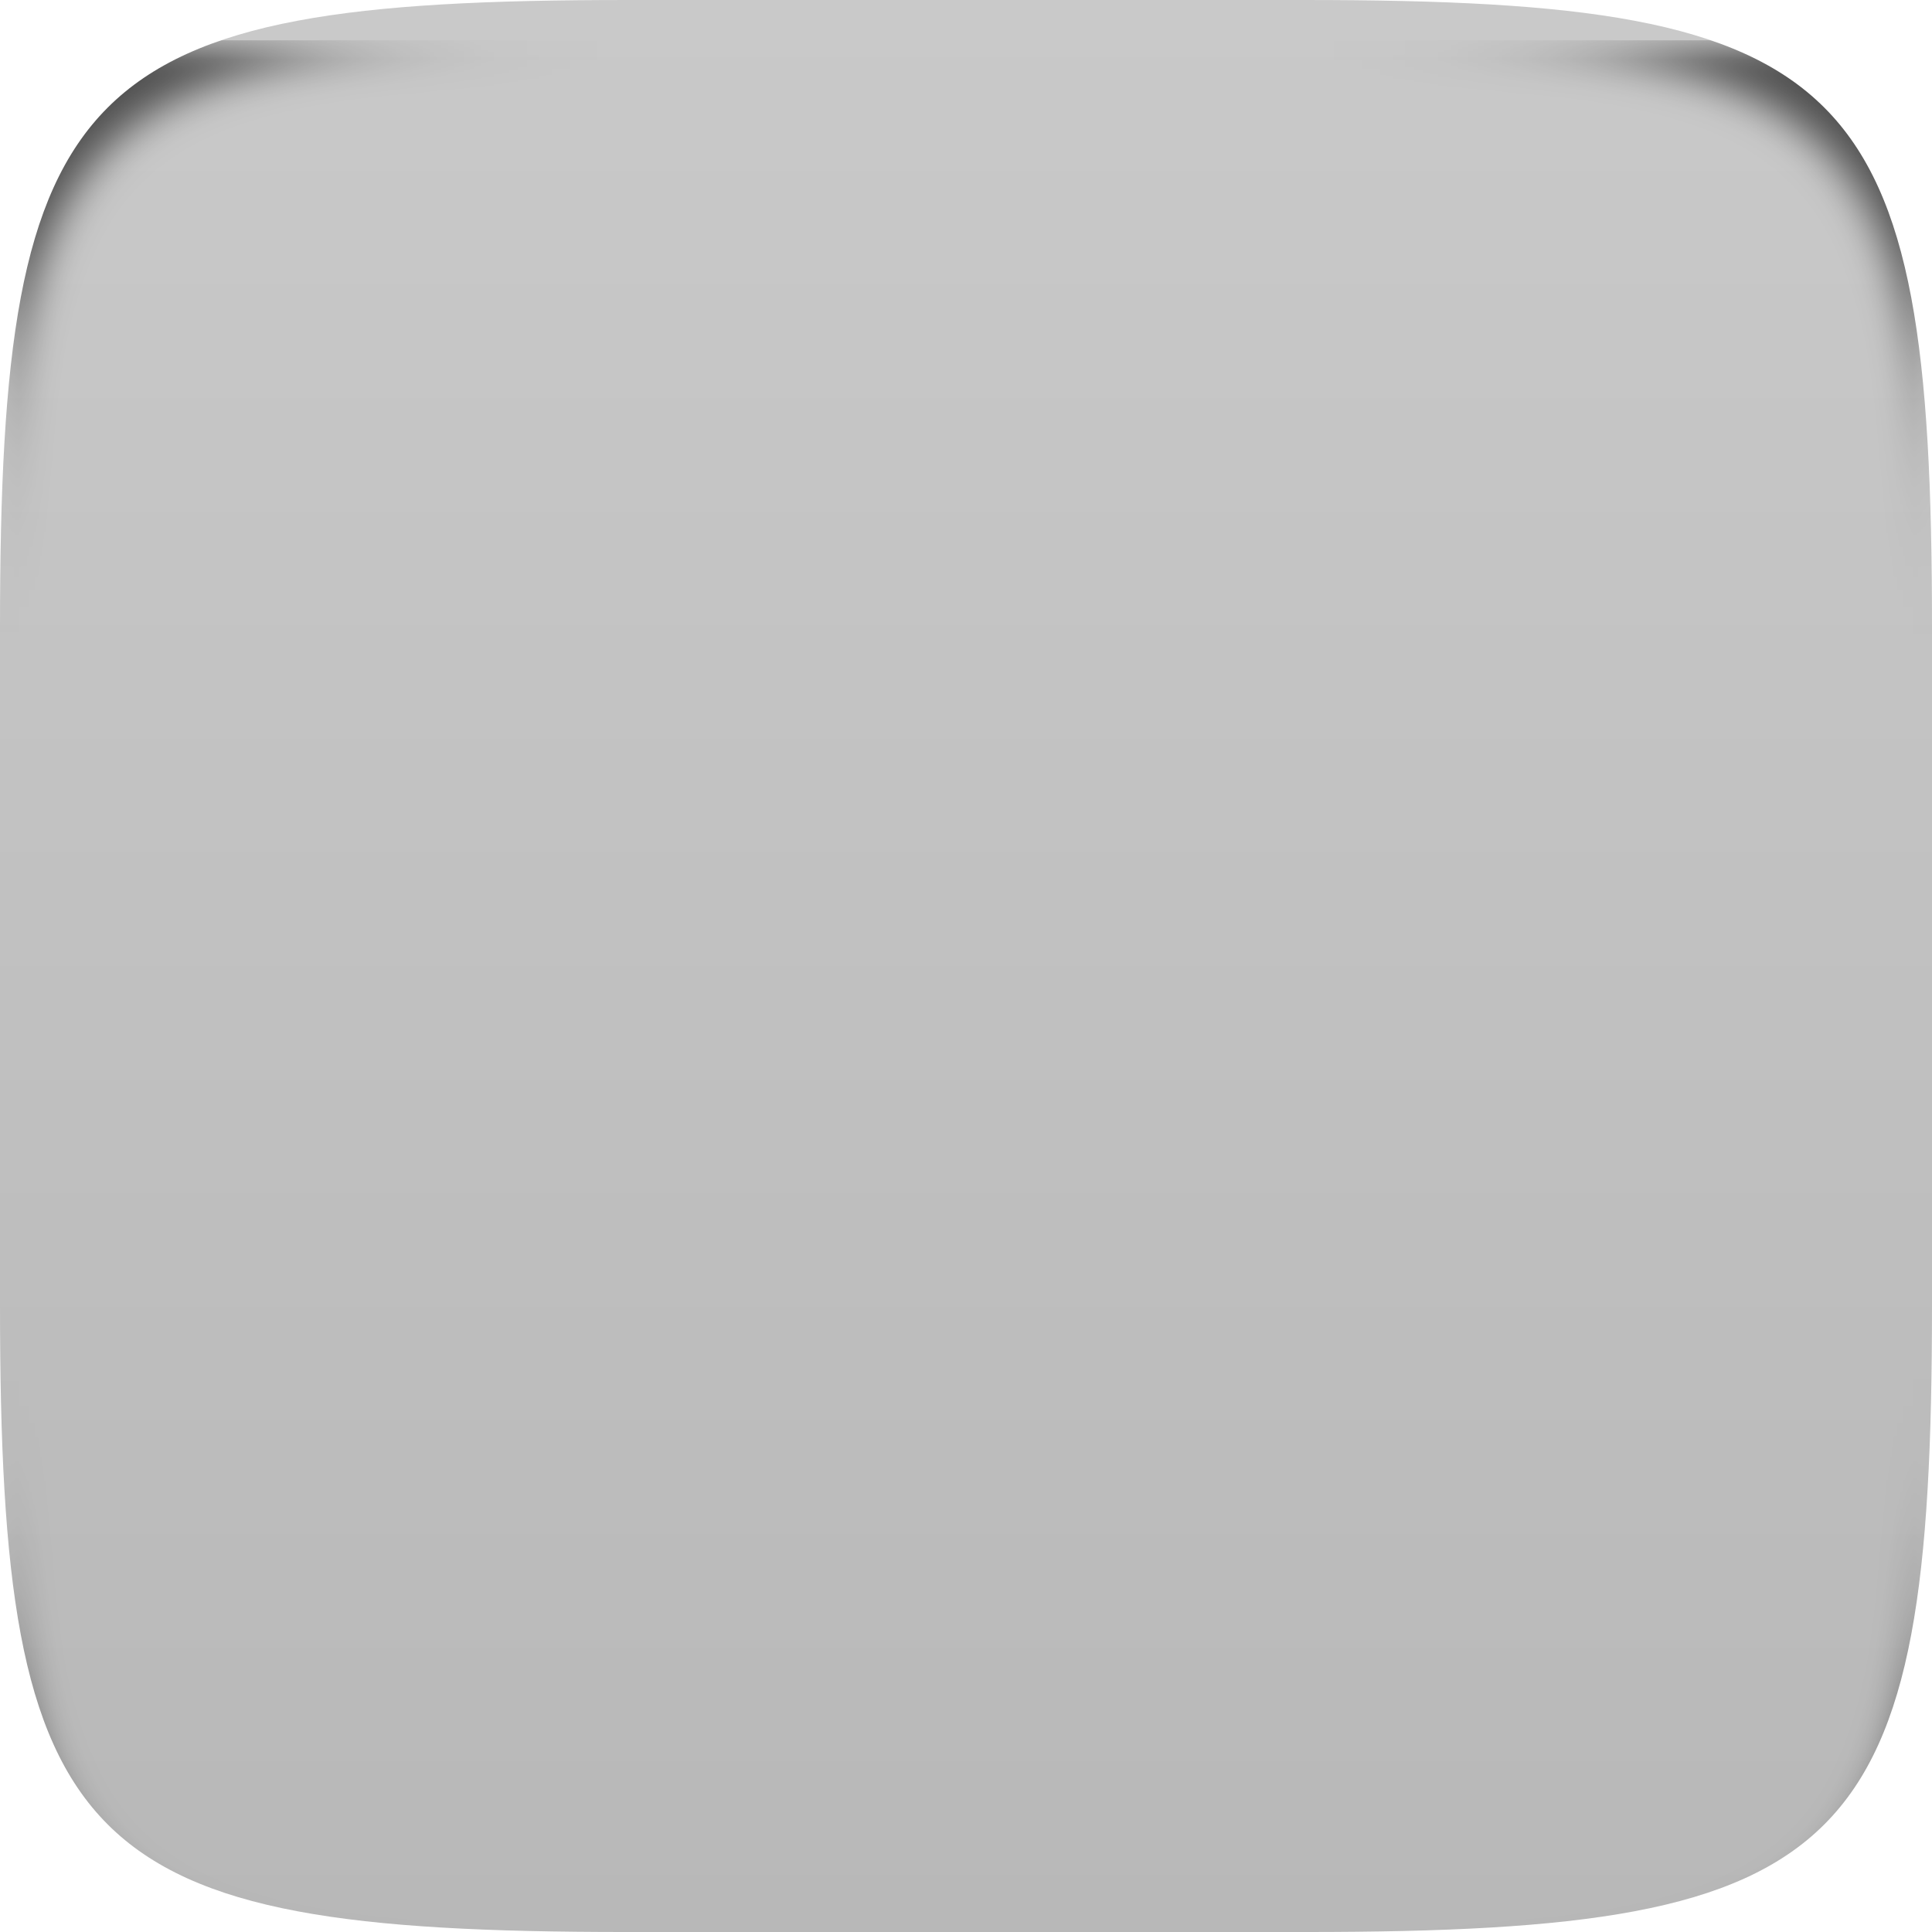
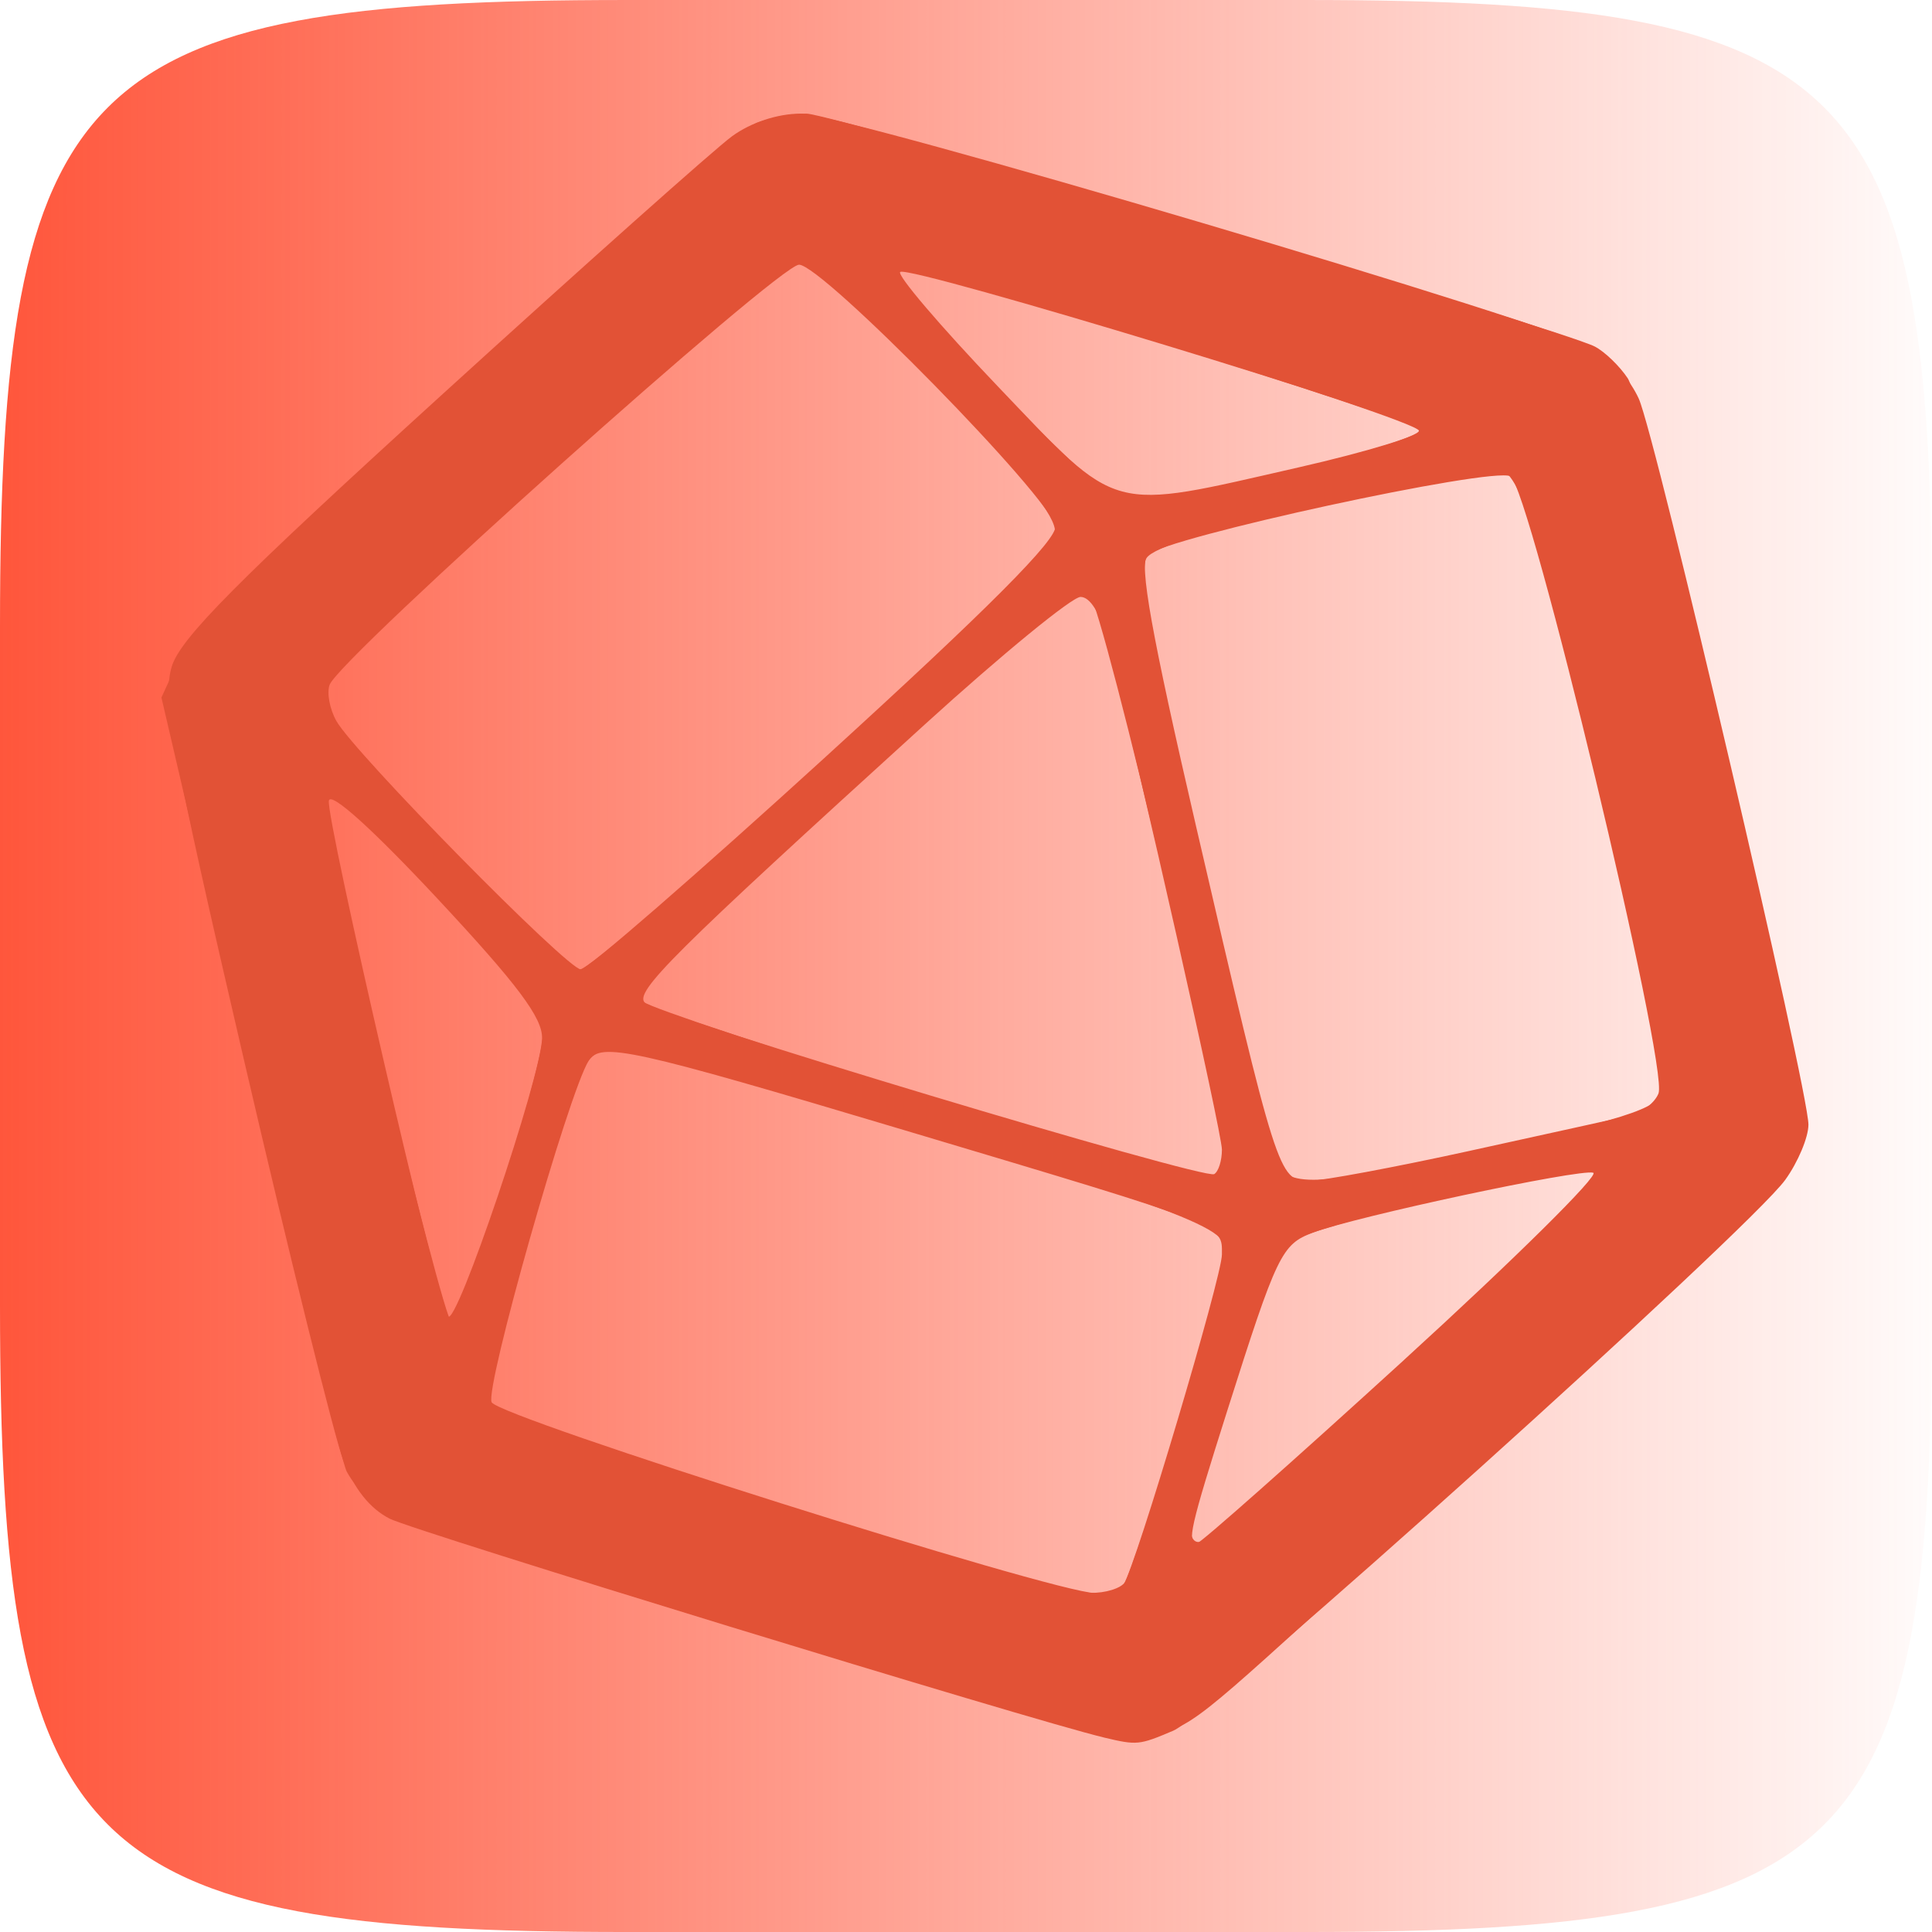
<svg xmlns="http://www.w3.org/2000/svg" xmlns:xlink="http://www.w3.org/1999/xlink" width="96" height="96" id="svg6517" version="1.1">
  <defs id="defs6519">
-     <linearGradient xlink:href="#Background" id="linearGradient6461" gradientUnits="userSpaceOnUse" x1="0" y1="970.295" x2="144" y2="970.295" gradientTransform="matrix(0,-0.6666667,0.6660448,0,-866.2599,731.2908)" />
+     <linearGradient id="linearGradient4864">
+       <stop style="stop-color:#ff5237;stop-opacity:1;" offset="0" id="stop4866" />
+       <stop style="stop-color:#ff5237;stop-opacity:0;" offset="1" id="stop4868" />
+     </linearGradient>
    <linearGradient id="Background">
      <stop id="stop4178" offset="0" style="stop-color:#b8b8b8;stop-opacity:1" />
      <stop id="stop4180" offset="1" style="stop-color:#c9c9c9;stop-opacity:1" />
    </linearGradient>
    <filter style="color-interpolation-filters:sRGB;" id="filter1121">
      <feFlood flood-opacity="0.6" flood-color="rgb(0,0,0)" result="flood" id="feFlood1123" />
      <feComposite in="flood" in2="SourceGraphic" operator="out" result="composite1" id="feComposite1125" />
      <feGaussianBlur in="composite1" stdDeviation="1" result="blur" id="feGaussianBlur1127" />
      <feOffset dx="0" dy="2" result="offset" id="feOffset1129" />
      <feComposite in="offset" in2="SourceGraphic" operator="atop" result="composite2" id="feComposite1131" />
    </filter>
    <filter style="color-interpolation-filters:sRGB;" id="filter950">
      <feFlood flood-opacity="0.25" flood-color="rgb(0,0,0)" result="flood" id="feFlood952" />
      <feComposite in="flood" in2="SourceGraphic" operator="in" result="composite1" id="feComposite954" />
      <feGaussianBlur in="composite1" stdDeviation="1" result="blur" id="feGaussianBlur956" />
      <feOffset dx="0" dy="1" result="offset" id="feOffset958" />
      <feComposite in="SourceGraphic" in2="offset" operator="over" result="composite2" id="feComposite960" />
    </filter>
    <clipPath clipPathUnits="userSpaceOnUse" id="clipPath873">
      <g transform="matrix(0,-0.6666667,0.6660448,0,-258.2599,677)" id="g875" style="fill:#ff00ff;fill-opacity:1;stroke:none;display:inline">
        <path style="fill:#ff00ff;fill-opacity:1;stroke:none;display:inline" d="m 46.703,898.228 50.595,0 C 138.162,898.228 144,904.065 144,944.926 l 0,50.738 c 0,40.861 -5.838,46.698 -46.703,46.698 l -50.595,0 C 5.838,1042.362 0,1036.525 0,995.664 L 0,944.926 C 0,904.065 5.838,898.228 46.703,898.228 Z" id="path877" />
      </g>
    </clipPath>
    <filter id="filter891">
      <feGaussianBlur stdDeviation="0.72" id="feGaussianBlur893" />
    </filter>
+     <linearGradient xlink:href="#linearGradient4864" id="linearGradient4870" x1="-270.419" y1="683.291" x2="-169.581" y2="683.291" gradientUnits="userSpaceOnUse" />
  </defs>
  <g id="layer1" transform="translate(268,-635.2908)" style="display:inline">
-     <path style="fill:url(#linearGradient6461);fill-opacity:1;stroke:none;display:inline;filter:url(#filter1121)" d="m -268,700.156 0,-33.73 c 0,-27.243 3.888,-31.135 31.103,-31.135 l 33.794,0 c 27.215,0 31.103,3.892 31.103,31.135 l 0,33.73 c 0,27.243 -3.888,31.135 -31.103,31.135 l -33.794,0 C -264.112,731.291 -268,727.399 -268,700.156 Z" id="path6455" />
+     <path style="fill:url(#linearGradient4870);fill-opacity:1;stroke:none;display:inline;" d="m -268,700.156 0,-33.73 c 0,-27.243 3.888,-31.135 31.103,-31.135 l 33.794,0 c 27.215,0 31.103,3.892 31.103,31.135 l 0,33.73 c 0,27.243 -3.888,31.135 -31.103,31.135 l -33.794,0 C -264.112,731.291 -268,727.399 -268,700.156 Z" id="path6455" />
+     <g id="g4266" transform="matrix(1.163026,0,0,1.188136,210.9989,-10.19502)" style="display:inline;fill:#e25236;fill-opacity:1">
+       <path style="fill:#e25236;fill-opacity:1" d="m -364.705,615.937 c -3.026,-0.701 -29.445,-8.624 -30.5,-9.147 -0.845,-0.419 -1.529,-1.258 -1.984,-2.437 -0.382,-0.989 -2.292,-8.525 -4.243,-16.746 -3.078,-12.965 -3.488,-15.146 -3.088,-16.448 0.363,-1.185 2.792,-3.578 11.537,-11.368 6.092,-5.427 11.673,-10.294 12.401,-10.815 0.808,-0.578 1.949,-0.947 2.929,-0.947 1.87,0 32.495,8.88 34.1,9.888 0.596,0.374 1.366,1.286 1.711,2.028 0.718,1.541 7.25,28.901 7.25,30.365 0,0.53 -0.445,1.568 -0.989,2.307 -1.546,2.1 -24.558,22.378 -26.141,23.036 -1.473,0.612 -1.546,0.619 -2.981,0.286 z m 0.857,-6.401 c 0.538,-0.834 4.198,-12.863 4.198,-13.797 0,-1.26 0.346,-1.127 -13.509,-5.18 -11.772,-3.444 -13.033,-3.715 -13.548,-2.917 -0.856,1.327 -4.452,13.724 -4.142,14.281 0.356,0.64 23.944,7.939 25.788,7.979 0.53,0.012 1.075,-0.153 1.213,-0.366 z m 11.978,-9.386 c 4.723,-4.217 8.361,-7.74 8.085,-7.828 -0.556,-0.177 -10.131,1.825 -11.981,2.506 -1.334,0.491 -1.533,0.897 -3.656,7.446 -1.583,4.883 -1.737,5.545 -1.29,5.545 0.141,0 4.12,-3.451 8.843,-7.668 z m -36.827,-13.449 c 0.026,-0.851 -1.038,-2.242 -4.471,-5.845 -2.76,-2.896 -4.557,-4.483 -4.637,-4.095 -0.141,0.682 4.615,20.83 5.091,21.563 0.337,0.519 3.967,-9.984 4.018,-11.623 z m 29.047,4.655 c 0,-0.713 -3.505,-15.928 -4.913,-21.327 -0.29,-1.113 -0.716,-1.789 -1.127,-1.789 -0.363,0 -3.356,2.399 -6.651,5.331 -10.813,9.621 -12.431,11.196 -11.96,11.647 0.57,0.546 23.885,7.41 24.321,7.161 0.181,-0.103 0.33,-0.563 0.33,-1.021 z m 10.613,0.044 c 3.229,-0.693 6.295,-1.355 6.812,-1.47 0.517,-0.115 1.069,-0.531 1.227,-0.925 0.443,-1.107 -5.51,-25.391 -6.327,-25.81 -0.788,-0.404 -14.741,2.558 -15.507,3.292 -0.367,0.352 0.169,3.28 2.072,11.324 3.453,14.594 3.536,14.85 4.816,14.85 0.569,0 3.677,-0.567 6.906,-1.26 z m -27.552,-16.465 c 6.998,-6.244 9.916,-9.112 9.821,-9.653 -0.209,-1.196 -9.961,-10.936 -10.949,-10.936 -0.859,0 -19.589,16.405 -20.053,17.563 -0.132,0.329 -0.004,1.012 0.285,1.518 0.762,1.334 9.871,10.393 10.45,10.393 0.27,0 4.97,-3.998 10.446,-8.884 z m 20.236,-12.117 c 2.901,-0.648 5.239,-1.347 5.196,-1.554 -0.092,-0.437 -21.734,-6.878 -22.234,-6.617 -0.184,0.096 1.687,2.246 4.157,4.778 5.256,5.388 4.655,5.229 12.881,3.393 z" id="path4270" />
+       <path style="fill:#e25236;fill-opacity:1" d="m -380.229,611.405 c -13.818,-4.103 -15.877,-4.91 -16.813,-6.584 -0.212,-0.38 -2.08,-7.819 -4.151,-16.533 l -3.766,-15.842 0.785,-1.669 c 0.559,-1.189 4.073,-4.59 12.214,-11.824 6.286,-5.585 11.887,-10.328 12.447,-10.54 0.56,-0.211 1.511,-0.385 2.114,-0.385 1.1,0 32.241,9.007 33.684,9.743 0.423,0.216 1.055,0.812 1.403,1.325 0.349,0.513 2.249,7.659 4.222,15.88 3.377,14.068 3.553,15.039 2.992,16.5 -0.586,1.529 -1.644,2.52 -20.93,19.605 -5.299,4.694 -5.366,4.737 -7.452,4.705 -1.356,-0.021 -7.314,-1.579 -16.749,-4.38 z m 16.446,-1.971 c 0.173,-0.269 1.262,-3.427 2.419,-7.019 1.541,-4.784 1.991,-6.733 1.683,-7.285 -0.274,-0.491 -2.375,-1.337 -6.02,-2.425 -20.014,-5.974 -20.249,-6.03 -21.076,-4.993 -0.231,0.289 -1.363,3.532 -2.515,7.206 -1.835,5.853 -2.016,6.756 -1.454,7.294 0.741,0.71 23.694,7.63 25.465,7.678 0.651,0.018 1.325,-0.188 1.498,-0.456 z m 11.978,-9.196 c 4.592,-4.053 8.365,-7.511 8.384,-7.684 0.061,-0.55 -1.512,-0.35 -7.259,0.924 -3.077,0.682 -5.864,1.499 -6.195,1.816 -0.578,0.553 -4.089,10.877 -4.093,12.032 -8.8e-4,0.309 0.182,0.498 0.406,0.421 0.224,-0.077 4.164,-3.456 8.757,-7.509 z m -38.646,-7.117 c 0.984,-2.988 1.788,-5.929 1.788,-6.535 0,-0.797 -1.077,-2.237 -3.887,-5.199 -4.061,-4.28 -5.254,-5.38 -5.532,-5.104 -0.283,0.281 5.159,22.271 5.511,22.271 0.182,0 1.136,-2.445 2.119,-5.433 z m 30.907,-0.988 c 0.283,-0.745 -5.169,-23.438 -5.769,-24.013 -0.367,-0.352 -0.978,-0.037 -2.361,1.218 -1.027,0.931 -4.834,4.314 -8.46,7.519 -3.627,3.205 -7.081,6.269 -7.677,6.809 -0.864,0.784 -0.973,1.09 -0.539,1.514 0.472,0.461 22.743,7.336 24.103,7.441 0.276,0.021 0.593,-0.198 0.703,-0.488 z m 10.946,-0.735 c 6.758,-1.452 7.85,-1.835 7.85,-2.757 0,-0.367 -1.294,-6.103 -2.876,-12.746 -2.681,-11.261 -3.352,-13.185 -4.571,-13.117 -0.135,0.008 -3.391,0.718 -7.234,1.579 -4.671,1.046 -7.139,1.795 -7.442,2.259 -0.336,0.514 0.268,3.734 2.329,12.421 1.53,6.45 2.946,12.154 3.145,12.675 0.487,1.271 1.605,1.232 8.799,-0.314 z m -28.081,-16.279 c 5.835,-5.192 9.823,-9.054 9.893,-9.579 0.083,-0.62 -1.325,-2.373 -4.765,-5.933 -5.298,-5.483 -5.813,-5.895 -6.739,-5.389 -0.561,0.306 -15.216,13.21 -18.618,16.392 -1.017,0.951 -1.345,1.563 -1.135,2.115 0.446,1.17 10.257,11.093 10.968,11.093 0.34,0 5.018,-3.914 10.394,-8.699 z m 19.584,-12.054 c 3.219,-0.744 5.857,-1.542 5.863,-1.774 0.011,-0.456 -22.026,-7.107 -22.39,-6.757 -0.332,0.318 8.292,9.108 9.333,9.512 1.194,0.463 0.586,0.546 7.194,-0.981 z" id="path4268" />
+     </g>
  </g>
  <g id="layer3" style="display:inline" />
  <g id="layer2" style="display:none">
    <g style="display:inline" transform="translate(-340,-581)" id="g4394" clip-path="none">
      <g id="g855">
        <g id="g870" clip-path="url(#clipPath873)" style="opacity:0.6;filter:url(#filter891)">
-           <path transform="matrix(1.499999,0,0,1.499999,-29.99979,-237.5428)" d="m 264,552.362 a 12,12 0 1 1 -24,0 A 12,12 0 1 1 264,552.362 Z" id="path844" style="color:#000000;fill:#000000;fill-opacity:1;fill-rule:nonzero;stroke:none;stroke-width:4;marker:none;visibility:visible;display:inline;overflow:visible;enable-background:accumulate" />
+           <path transform="matrix(1.499999,0,0,1.499999,-29.99979,-237.5428)" d="m 264,552.362 a 12,12 0 0 1 -12,12 12,12 0 0 1 -12,-12 12,12 0 0 1 12,-12 12,12 0 0 1 12,12 z" id="path844" style="color:#000000;fill:#000000;fill-opacity:1;fill-rule:nonzero;stroke:none;stroke-width:4;marker:none;visibility:visible;display:inline;overflow:visible;enable-background:accumulate" />
        </g>
        <g id="g862">
-           <path style="color:#000000;fill:#f5f5f5;fill-opacity:1;fill-rule:nonzero;stroke:none;stroke-width:4;marker:none;visibility:visible;display:inline;overflow:visible;enable-background:accumulate" id="path4398" d="m 264,552.362 a 12,12 0 1 1 -24,0 A 12,12 0 1 1 264,552.362 Z" transform="matrix(1.499999,0,0,1.499999,-29.99979,-238.5428)" />
-           <path transform="matrix(1.25,0,0,1.25,33,-100.4527)" d="m 264,552.362 a 12,12 0 1 1 -24,0 A 12,12 0 1 1 264,552.362 Z" id="path4400" style="color:#000000;fill:#dd4814;fill-opacity:1;fill-rule:nonzero;stroke:none;stroke-width:4;marker:none;visibility:visible;display:inline;overflow:visible;enable-background:accumulate" />
-           <path style="color:#000000;fill:#f5f5f5;fill-opacity:1;fill-rule:nonzero;stroke:none;stroke-width:3;marker:none;visibility:visible;display:inline;overflow:visible;enable-background:accumulate" id="path4459" d="m 669.817,595.777 c -0.391,0.226 -3.626,-1.903 -4.076,-1.951 -0.449,-0.047 -4.057,1.363 -4.392,1.061 -0.336,-0.302 0.69,-4.037 0.596,-4.479 -0.094,-0.442 -2.55,-3.437 -2.366,-3.85 0.184,-0.413 4.053,-0.592 4.444,-0.818 0.391,-0.226 2.481,-3.487 2.93,-3.44 0.449,0.047 1.815,3.671 2.151,3.974 0.336,0.302 4.083,1.282 4.177,1.724 0.094,0.442 -2.931,2.861 -3.115,3.274 C 669.982,591.684 670.209,595.551 669.817,595.777 Z" transform="matrix(1.511423,-0.1636638,0.1636638,1.511423,-755.3735,-191.9365)" />
+           <path style="color:#000000;fill:#f5f5f5;fill-opacity:1;fill-rule:nonzero;stroke:none;stroke-width:4;marker:none;visibility:visible;display:inline;overflow:visible;enable-background:accumulate" id="path4398" d="m 264,552.362 a 12,12 0 0 1 -12,12 12,12 0 0 1 -12,-12 12,12 0 0 1 12,-12 12,12 0 0 1 12,12 z" transform="matrix(1.499999,0,0,1.499999,-29.99979,-238.5428)" />
+           <path transform="matrix(1.25,0,0,1.25,33,-100.4527)" d="m 264,552.362 a 12,12 0 0 1 -12,12 12,12 0 0 1 -12,-12 12,12 0 0 1 12,-12 12,12 0 0 1 12,12 z" id="path4400" style="color:#000000;fill:#dd4814;fill-opacity:1;fill-rule:nonzero;stroke:none;stroke-width:4;marker:none;visibility:visible;display:inline;overflow:visible;enable-background:accumulate" />
+           <path style="color:#000000;fill:#f5f5f5;fill-opacity:1;fill-rule:nonzero;stroke:none;stroke-width:3;marker:none;visibility:visible;display:inline;overflow:visible;enable-background:accumulate" id="path4459" d="m 669.817,595.777 c -0.391,0.226 -3.626,-1.903 -4.076,-1.951 -0.449,-0.047 -4.057,1.363 -4.392,1.061 -0.336,-0.302 0.69,-4.037 0.596,-4.479 -0.094,-0.442 -2.55,-3.437 -2.366,-3.85 0.184,-0.413 4.053,-0.592 4.444,-0.818 0.391,-0.226 2.481,-3.487 2.93,-3.44 0.449,0.047 1.815,3.671 2.151,3.974 0.336,0.302 4.083,1.282 4.177,1.724 0.094,0.442 -2.931,2.861 -3.115,3.274 -0.184,0.413 0.043,4.279 -0.349,4.505 z" transform="matrix(1.511423,-0.1636638,0.1636638,1.511423,-755.3735,-191.9365)" />
        </g>
      </g>
    </g>
  </g>
</svg>
